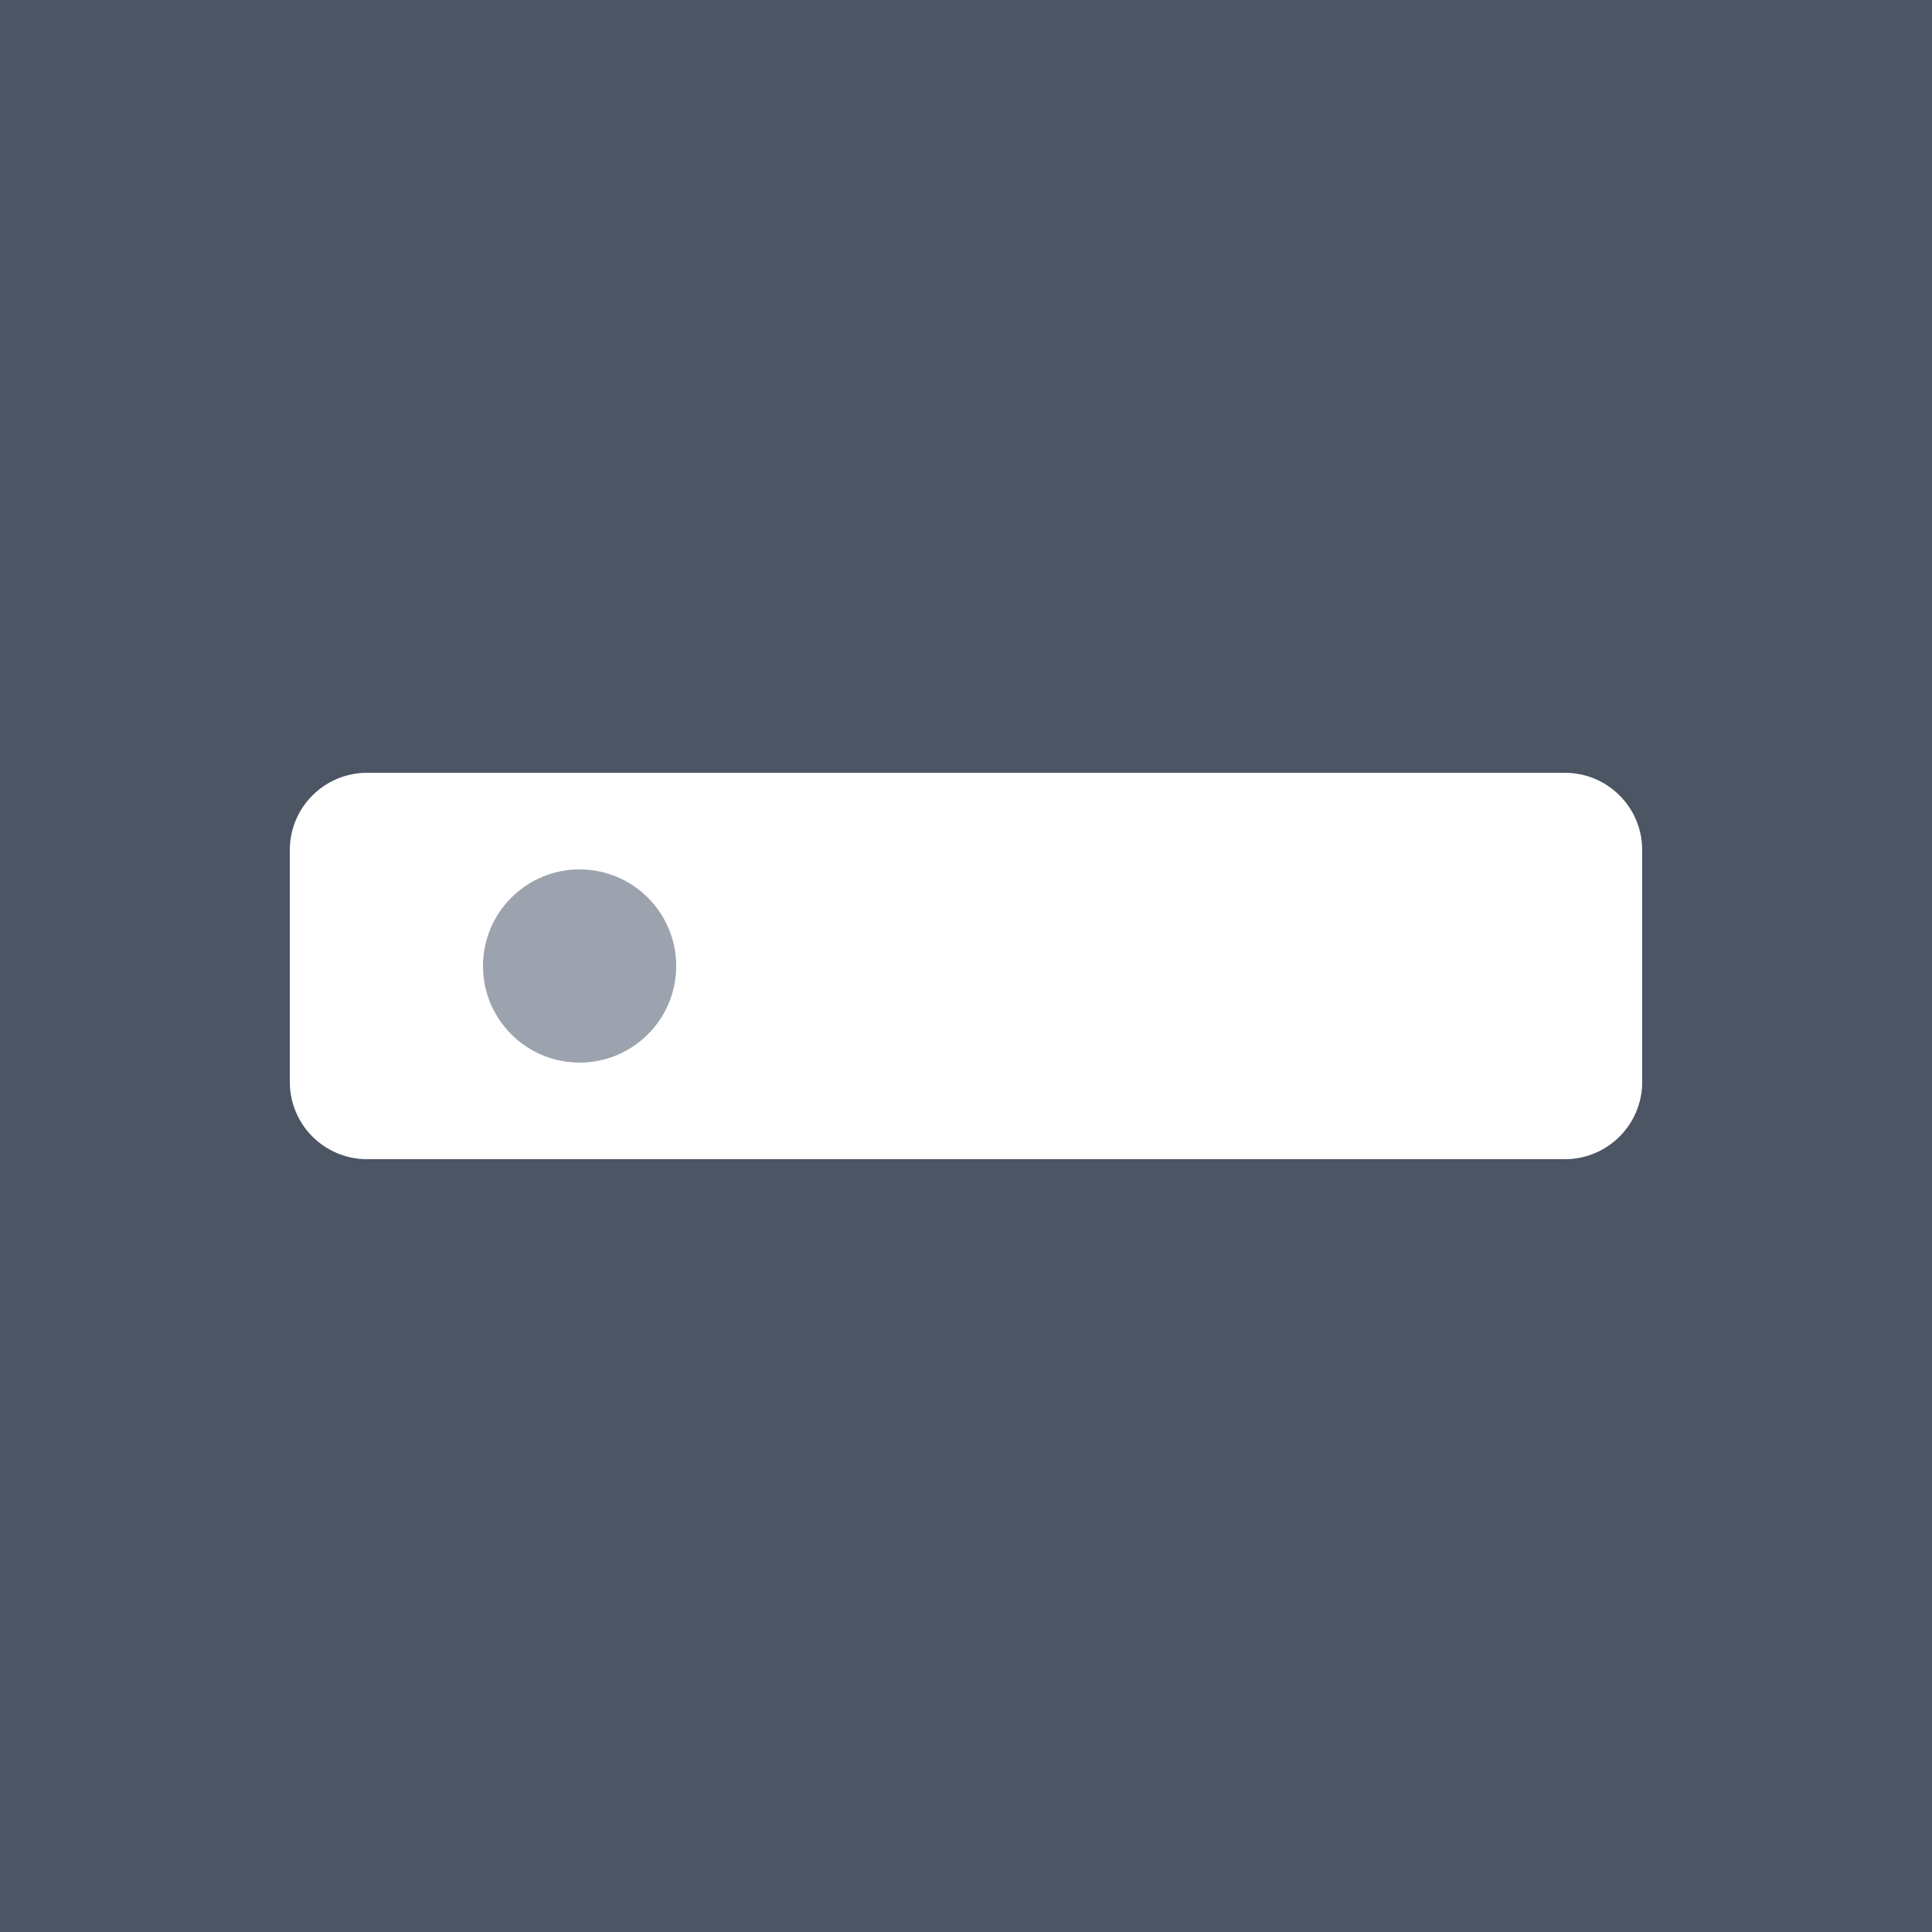
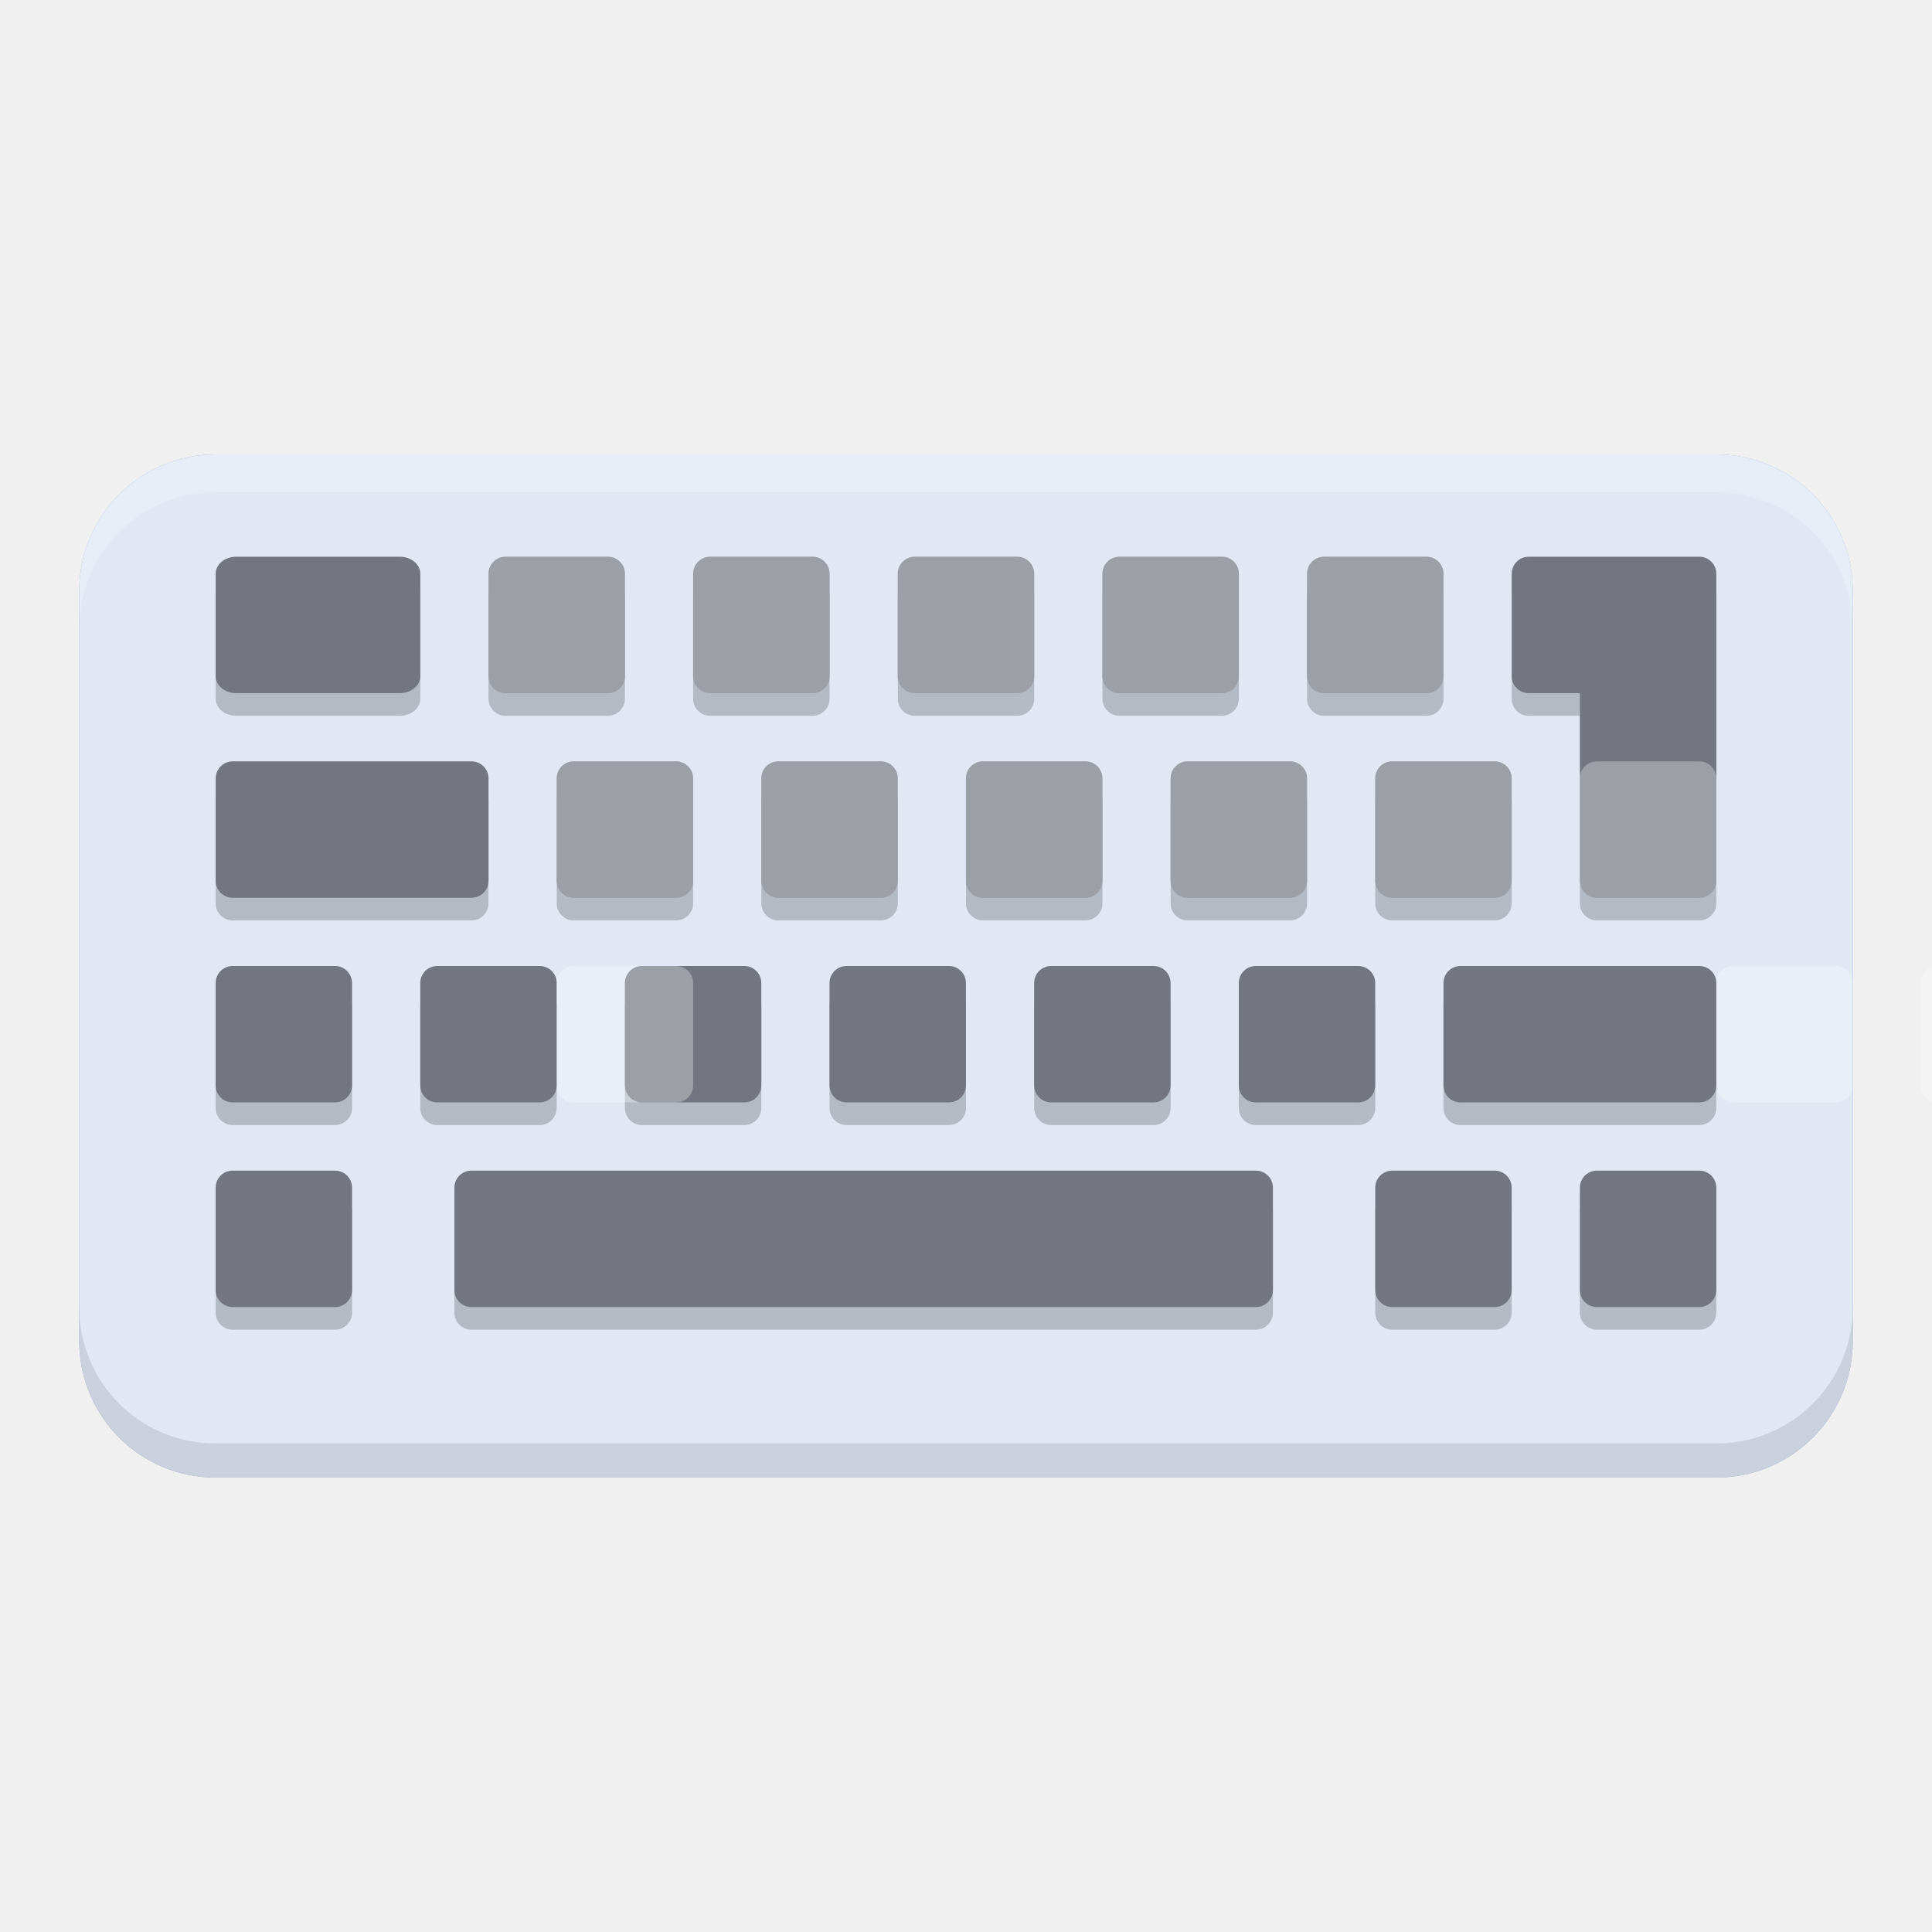
- <svg xmlns="http://www.w3.org/2000/svg" viewBox="0 0 100 100">
-   <rect width="100" height="100" fill="#4b5563" />
-   <rect x="15" y="40" width="70" height="20" rx="4" fill="#ffffff" />
-   <circle cx="30" cy="50" r="5" fill="#9ca3af" />
+ <svg xmlns="http://www.w3.org/2000/svg" version="1.1" viewBox="0 0 512 512">
+   <rect x="21" y="120.42" width="470" height="271.15" rx="36.154" ry="36.154" enable-background="new" fill="#678bc8" style="paint-order:normal" />
+   <rect x="21" y="120.42" width="470" height="271.15" rx="36.154" ry="36.154" enable-background="new" fill="#fff" opacity=".8" style="paint-order:normal" />
+   <path d="m62.576 153.54c-3.004 0-5.422 2.014-5.422 4.518        v27.115c0 2.504 2.417 4.519 5.422 4.519h43.385c3.004 0 5.424-2.016 5.424-4.519        v-27.115c0-2.504-2.419-4.518-5.424-4.518zm71.404 0c-0.626 0-1.221 0.125-1.762 0.354        -0.271 0.114-0.527 0.254-0.768 0.416-0.24 0.162-0.464 0.347-0.668 0.551        -0.205 0.204-0.39 0.427-0.553 0.668-0.324 0.48-0.558 1.028-0.678 1.617        -0.06 0.295-0.092 0.599-0.092 0.912v27.115c0 0.313 0.032 0.617 0.092 0.912        0.019 0.091 0.058 0.174 0.082 0.264 0.054 0.199 0.103 0.401 0.182 0.588        0.114 0.27 0.252 0.526 0.414 0.766 0.073 0.109 0.168 0.201 0.25 0.303        0.1 0.123 0.191 0.255 0.303 0.367 0.817 0.817 1.945 1.32 3.197 1.32h27.115        c2.504 0 4.519-2.016 4.519-4.519v-27.115c0-1.878-1.135-3.48-2.758-4.164        -0.541-0.228-1.137-0.354-1.762-0.354zm54.23 0c-2.504 0-4.519 2.014-4.519 4.518        v27.115c0 2.504 2.016 4.519 4.519 4.519h27.115c2.504 0 4.519-2.016 4.519-4.519        v-27.115c0-2.504-2.016-4.518-4.519-4.518zm54.23 0c-2.504 0-4.518 2.014-4.518 4.518        v27.115c0 2.504 2.014 4.519 4.518 4.519h27.117c2.504 0 4.518-2.016 4.518-4.519        v-27.115c0-2.504-2.014-4.518-4.518-4.518zm54.232 0c-2.504 0-4.519 2.014-4.519 4.518        v27.115c0 2.504 2.016 4.519 4.519 4.519h27.115c2.504 0 4.519-2.016 4.519-4.519        v-27.115c0-2.504-2.016-4.518-4.519-4.518zm54.23 0c-2.504 0-4.519 2.014-4.519 4.518        v27.115c0 2.504 2.016 4.519 4.519 4.519h27.115c2.504 0 4.519-2.016 4.519-4.519        v-27.115c0-2.504-2.016-4.518-4.519-4.518zm54.23 0c-2.504 0-4.519 2.014-4.519 4.518        v27.115c0 2.504 2.016 4.519 4.519 4.519h13.557v49.713c0 2.504 2.016 4.518 4.519 4.518        h27.115c2.504 0 4.519-2.014 4.519-4.518v-81.348c0-2.504-2.016-4.518-4.519-4.518h-27.115zm-343.46 54.23        c-2.504 0-4.519 2.016-4.519 4.519v27.115c0 2.504 2.016 4.518 4.519 4.518h63.268        c2.504 0 4.519-2.014 4.519-4.518v-27.115c0-2.504-2.016-4.519-4.519-4.519zm90.385 0        c-2.504 0-4.519 2.016-4.519 4.519v27.115c0 2.504 2.016 4.518 4.519 4.518h27.115        c2.504 0 4.518-2.014 4.518-4.518v-27.115c0-2.504-2.014-4.519-4.518-4.519zm54.23 0        c-2.504 0-4.519 2.016-4.519 4.519v27.115c0 2.504 2.016 4.518 4.519 4.518h27.115        c2.504 0 4.519-2.014 4.519-4.518v-27.115c0-2.504-2.016-4.519-4.519-4.519zm54.23 0        c-2.504 0-4.519 2.016-4.519 4.519v27.115c0 2.504 2.016 4.518 4.519 4.518h27.115        c2.504 0 4.519-2.014 4.519-4.518v-27.115c0-2.504-2.016-4.519-4.519-4.519zm54.23 0        c-2.504 0-4.519 2.016-4.519 4.519v27.115c0 2.504 2.016 4.518 4.519 4.518h27.115        c2.504 0 4.519-2.014 4.519-4.518v-27.115c0-2.504-2.016-4.519-4.519-4.519zm54.23 0        c-2.504 0-4.519 2.016-4.519 4.519v27.115c0 2.504 2.016 4.518 4.519 4.518h27.115        c2.504 0 4.519-2.014 4.519-4.518v-27.115c0-2.504-2.016-4.519-4.519-4.519zm-307.31 54.23        c-2.504 0-4.519 2.016-4.519 4.519v27.115c0 2.504 2.016 4.519 4.519 4.519h27.115        c2.504 0 4.519-2.016 4.519-4.519v-27.115c0-2.504-2.016-4.519-4.519-4.519zm54.23 0        c-2.504 0-4.519 2.016-4.519 4.519v27.115c0 2.504 2.016 4.519 4.519 4.519h27.115        c2.504 0 4.519-2.016 4.519-4.519v-27.115c0-2.504-2.016-4.519-4.519-4.519zm54.23 0        c-2.504 0-4.519 2.016-4.519 4.519v27.115c0 0.939 0.283 1.808 0.77 2.529        0.162 0.24 0.347 0.464 0.551 0.668 0.112 0.112 0.244 0.203 0.367 0.303        0.101 0.082 0.192 0.177 0.301 0.25h2e-3c0.084 0.057 0.18 0.096 0.268 0.146        0.356 0.206 0.739 0.365 1.148 0.469 0.068 0.017 0.13 0.048 0.199 0.062h2e-3        c0.294 0.06 0.6 0.092 0.912 0.092h27.115c0.313 0 0.617-0.032 0.912-0.092        0.589-0.12 1.136-0.353 1.617-0.678 0.241-0.162 0.465-0.348 0.67-0.553        0.204-0.204 0.389-0.428 0.551-0.668 0.486-0.721 0.77-1.59 0.77-2.529        v-27.115c0-0.313-0.032-0.617-0.092-0.912v-2e-3c-0.06-0.294-0.148-0.578-0.262-0.848v-2e-3        c-0.114-0.27-0.254-0.526-0.416-0.766v-2e-3c-0.162-0.24-0.347-0.464-0.551-0.668        -0.817-0.817-1.947-1.32-3.199-1.32zm54.23 0c-2.504 0-4.519 2.016-4.519 4.519        v27.115c0 2.504 2.016 4.519 4.519 4.519h27.115c2.504 0 4.519-2.016 4.519-4.519        v-27.115c0-2.504-2.016-4.519-4.519-4.519zm54.23 0c-2.504 0-4.519 2.016-4.519 4.519        v27.115c0 2.504 2.016 4.519 4.519 4.519h27.115c2.504 0 4.519-2.016 4.519-4.519        v-27.115c0-2.504-2.016-4.519-4.519-4.519zm54.23 0c-2.504 0-4.518 2.016-4.518 4.519        v27.115c0 2.504 2.014 4.519 4.518 4.519h27.115c2.504 0 4.519-2.016 4.519-4.519        v-27.115c0-2.504-2.016-4.519-4.519-4.519zm54.232 0c-2.504 0-4.519 2.016-4.519 4.519        v27.115c0 2.504 2.016 4.519 4.519 4.519h63.268c2.504 0 4.519-2.016 4.519-4.519        v-27.115c0-2.504-2.016-4.519-4.519-4.519zm-325.38 54.23c-2.504 0-4.519 2.016-4.519 4.519        v27.115c0 2.504 2.016 4.519 4.519 4.519h27.115c2.504 0 4.519-2.016 4.519-4.519        v-27.115c0-2.504-2.016-4.519-4.519-4.519zm63.268 0c-2.504 0-4.518 2.016-4.518 4.519        v27.115c0 2.504 2.014 4.519 4.518 4.519h207.88c2.504 0 4.519-2.016 4.519-4.519        v-27.115c0-2.504-2.016-4.519-4.519-4.519zm244.04 0c-2.504 0-4.519 2.016-4.519 4.519        v27.115c0 2.504 2.016 4.519 4.519 4.519h27.115c2.504 0 4.519-2.016 4.519-4.519        v-27.115c0-2.504-2.016-4.519-4.519-4.519zm54.23 0c-2.504 0-4.519 2.016-4.519 4.519        v27.115c0 2.504 2.016 4.519 4.519 4.519h27.115c2.504 0 4.519-2.016 4.519-4.519        v-27.115c0-2.504-2.016-4.519-4.519-4.519z" enable-background="new" opacity=".2" style="paint-order:normal" />
+   <path d="m133.98 147.54c-0.626 0-1.221 0.125-1.762 0.354        -0.271 0.114-0.527 0.254-0.768 0.416-0.24 0.162-0.464 0.347-0.668 0.551        -0.205 0.204-0.39 0.427-0.553 0.668-0.324 0.48-0.558 1.028-0.678 1.617        -0.06 0.295-0.092 0.599-0.092 0.912v27.115c0 0.313 0.032 0.617 0.092 0.912        0.019 0.091 0.058 0.174 0.082 0.264 0.054 0.199 0.103 0.401 0.182 0.588        0.114 0.27 0.252 0.526 0.414 0.766 0.073 0.109 0.168 0.201 0.25 0.303        0.1 0.123 0.191 0.255 0.303 0.367 0.817 0.817 1.945 1.32 3.197 1.32h27.115        c2.504 0 4.519-2.016 4.519-4.519v-27.115c0-1.878-1.135-3.48-2.758-4.164        -0.541-0.228-1.137-0.354-1.762-0.354zm54.23 0c-2.504 0-4.519 2.014-4.519 4.518        v27.115c0 2.504 2.016 4.519 4.519 4.519h27.115c2.504 0 4.519-2.016 4.519-4.519        v-27.115c0-2.504-2.016-4.518-4.519-4.518zm54.23 0c-2.504 0-4.518 2.014-4.518 4.518        v27.115c0 2.504 2.014 4.519 4.518 4.519h27.117c2.504 0 4.518-2.016 4.518-4.519        v-27.115c0-2.504-2.014-4.518-4.518-4.518zm54.232 0c-2.504 0-4.519 2.014-4.519 4.518        v27.115c0 2.504 2.016 4.519 4.519 4.519h27.115c2.504 0 4.519-2.016 4.519-4.519        v-27.115c0-2.504-2.016-4.518-4.519-4.518zm54.23 0c-2.504 0-4.519 2.014-4.519 4.518        v27.115c0 2.504 2.016 4.519 4.519 4.519h27.115c2.504 0 4.519-2.016 4.519-4.519        v-27.115c0-2.504-2.016-4.518-4.519-4.518zm-198.85 54.23c-2.504 0-4.519 2.016-4.519 4.519        v27.115c0 2.504 2.016 4.518 4.519 4.518h27.115c2.504 0 4.518-2.014 4.518-4.518        v-27.115c0-2.504-2.014-4.519-4.518-4.519zm54.23 0c-2.504 0-4.519 2.016-4.519 4.519        v27.115c0 2.504 2.016 4.518 4.519 4.518h27.115c2.504 0 4.519-2.014 4.519-4.518        v-27.115c0-2.504-2.016-4.519-4.519-4.519zm54.23 0c-2.504 0-4.519 2.016-4.519 4.519        v27.115c0 2.504 2.016 4.518 4.519 4.518h27.115c2.504 0 4.519-2.014 4.519-4.518        v-27.115c0-2.504-2.016-4.519-4.519-4.519zm54.23 0c-2.504 0-4.519 2.016-4.519 4.519        v27.115c0 2.504 2.016 4.518 4.519 4.518h27.115c2.504 0 4.519-2.014 4.519-4.518        v-27.115c0-2.504-2.016-4.519-4.519-4.519zm54.23 0c-2.504 0-4.519 2.016-4.519 4.519        v27.115c0 2.504 2.016 4.518 4.519 4.518h27.115c2.504 0 4.519-2.014 4.519-4.518        v-27.115c0-2.504-2.016-4.519-4.519-4.519zm-307.31 54.23c-2.504 0-4.519 2.016-4.519 4.519        v27.115c0 2.504 2.016 4.519 4.519 4.519h27.115c2.504 0 4.519-2.016 4.519-4.519        v-27.115c0-2.504-2.016-4.519-4.519-4.519zm54.23 0c-2.504 0-4.519 2.016-4.519 4.519        v27.115c0 2.504 2.016 4.519 4.519 4.519h27.115c2.504 0 4.519-2.016 4.519-4.519        v-27.115c0-2.504-2.016-4.519-4.519-4.519zm54.23 0c-2.504 0-4.519 2.016-4.519 4.519        v27.115c0 0.939 0.283 1.808 0.77 2.529 0.162 0.24 0.347 0.464 0.551 0.668        0.112 0.112 0.244 0.203 0.367 0.303 0.101 0.082 0.192 0.177 0.301 0.25        4.1e-4 2.8e-4 2e-3 -2.9e-4 2e-3 0 0.084 0.057 0.18 0.096 0.268 0.146 0.356 0.206 0.739 0.365 1.148 0.469        0.068 0.017 0.13 0.048 0.199 0.062 6.2e-4 1.3e-4 1e-3 -1.2e-4 2e-3 0 0.294 0.06 0.6 0.092 0.912 0.092h27.115        c0.313 0 0.617-0.032 0.912-0.092 0.589-0.12 1.136-0.353 1.617-0.678 0.241-0.162 0.465-0.348 0.67-0.553        0.204-0.204 0.389-0.428 0.551-0.668 0.486-0.721 0.77-1.59 0.77-2.529        v-27.115c0-0.313-0.032-0.617-0.092-0.912-1.2e-4 -6.2e-4 1.3e-4 -1e-3 0-2e-3        -0.06-0.294-0.148-0.578-0.262-0.848-2.4e-4 -5.6e-4 2.4e-4 -1e-3 0-2e-3        -0.114-0.27-0.254-0.526-0.416-0.766-3.2e-4 -4.8e-4 3.2e-4 -1e-3 0-2e-3        -0.162-0.24-0.347-0.464-0.551-0.668-0.817-0.817-1.947-1.32-3.199-1.32zm54.23 0        c-2.504 0-4.519 2.016-4.519 4.519v27.115c0 2.504 2.016 4.519 4.519 4.519h27.115        c2.504 0 4.519-2.016 4.519-4.519v-27.115c0-2.504-2.016-4.519-4.519-4.519zm54.23 0        c-2.504 0-4.519 2.016-4.519 4.519v27.115c0 2.504 2.016 4.519 4.519 4.519h27.115        c2.504 0 4.519-2.016 4.519-4.519v-27.115c0-2.504-2.016-4.519-4.519-4.519zm54.23 0        c-2.504 0-4.518 2.016-4.518 4.519v27.115c0 2.504 2.014 4.519 4.518 4.519h27.115        c2.504 0 4.519-2.016 4.519-4.519v-27.115c0-2.504-2.016-4.519-4.519-4.519zm-271.15 54.23        c-2.504 0-4.519 2.016-4.519 4.519v27.115c0 2.504 2.016 4.519 4.519 4.519h27.115        c2.504 0 4.519-2.016 4.519-4.519v-27.115c0-2.504-2.016-4.519-4.519-4.519zm307.31 0        c-2.504 0-4.519 2.016-4.519 4.519v27.115c0 2.504 2.016 4.519 4.519 4.519h27.115        c2.504 0 4.519-2.016 4.519-4.519v-27.115c0-2.504-2.016-4.519-4.519-4.519zm54.23 0        c-2.504 0-4.519 2.016-4.519 4.519v27.115c0 2.504 2.016 4.519 4.519 4.519h27.115        c2.504 0 4.519-2.016 4.519-4.519v-27.115c0-2.504-2.016-4.519-4.519-4.519z" enable-background="new" fill="#737680" style="paint-order:normal" />
+   <path d="m62.576 147.54c-3.004 0-5.422 2.014-5.422 4.518        v27.115c0 2.504 2.417 4.519 5.422 4.519h43.385c3.004 0 5.424-2.016 5.424-4.519        v-27.115c0-2.504-2.419-4.518-5.424-4.518zm342.56 0c-2.504 0-4.519 2.014-4.519 4.518        v27.115c0 2.504 2.016 4.519 4.519 4.519h13.557v49.713c0 2.504 2.016 4.518 4.519 4.518        h27.115c2.504 0 4.519-2.014 4.519-4.518v-81.348c0-2.504-2.016-4.518-4.519-4.518h-27.115zm-343.46 54.23        c-2.504 0-4.519 2.016-4.519 4.519v27.115c0 2.504 2.016 4.518 4.519 4.518h63.268        c2.504 0 4.519-2.014 4.519-4.518v-27.115c0-2.504-2.016-4.519-4.519-4.519zm325.38 54.23        c-2.504 0-4.519 2.016-4.519 4.519v27.115c0 2.504 2.016 4.519 4.519 4.519h63.268        c2.504 0 4.519-2.016 4.519-4.519v-27.115c0-2.504-2.016-4.519-4.519-4.519zm-262.12 54.23        c-2.504 0-4.518 2.016-4.518 4.519v27.115c0 2.504 2.014 4.519 4.518 4.519h207.88        c2.504 0 4.519-2.016 4.519-4.519v-27.115c0-2.504-2.016-4.519-4.519-4.519z" enable-background="new" fill="#737680" style="paint-order:normal" />
+   <path d="m57.154 120.42c-20.029 0-36.154 16.125-36.154 36.154v10        c0-20.029 16.125-36.154 36.154-36.154h397.69c20.029 0 36.154 16.125 36.154 36.154v-10        c0-20.029-16.125-36.154-36.154-36.154z" enable-background="new" fill="#fff" opacity=".2" style="paint-order:normal" />
+   <path d="m21 346.38v9.039c0 20.029 16.125 36.152 36.154 36.152h397.69c20.029 0 36.154-16.123 36.154-36.152        v-9.039c0 20.029-16.125 36.154-36.154 36.154h-397.69c-20.029 0-36.154-16.125-36.154-36.154z" enable-background="new" opacity=".1" style="paint-order:normal" />
+   <path d="m133.98 147.54c-0.626 0-1.221 0.125-1.762 0.354        -0.271 0.114-0.527 0.254-0.768 0.416-0.24 0.162-0.464 0.347-0.668 0.551        -0.205 0.204-0.39 0.427-0.553 0.668-0.324 0.48-0.558 1.028-0.678 1.617        -0.06 0.295-0.092 0.599-0.092 0.912v27.115c0 0.313 0.032 0.617 0.092 0.912        0.019 0.091 0.058 0.174 0.082 0.264 0.054 0.199 0.103 0.401 0.182 0.588        0.114 0.27 0.252 0.526 0.414 0.766 0.073 0.109 0.168 0.201 0.25 0.303        0.1 0.123 0.191 0.255 0.303 0.367 0.817 0.817 1.945 1.32 3.197 1.32h27.115        c2.504 0 4.519-2.016 4.519-4.519v-27.115c0-1.878-1.135-3.48-2.758-4.164        -0.541-0.228-1.137-0.354-1.762-0.354zm54.23 0c-2.504 0-4.519 2.014-4.519 4.518        v27.115c0 2.504 2.016 4.519 4.519 4.519h27.115c2.504 0 4.519-2.016 4.519-4.519        v-27.115c0-2.504-2.016-4.518-4.519-4.518zm54.23 0c-2.504 0-4.518 2.014-4.518 4.518        v27.115c0 2.504 2.014 4.519 4.518 4.519h27.117c2.504 0 4.518-2.016 4.518-4.519        v-27.115c0-2.504-2.014-4.518-4.518-4.518zm54.232 0c-2.504 0-4.519 2.014-4.519 4.518        v27.115c0 2.504 2.016 4.519 4.519 4.519h27.115c2.504 0 4.519-2.016 4.519-4.519        v-27.115c0-2.504-2.016-4.518-4.519-4.518zm54.23 0c-2.504 0-4.519 2.014-4.519 4.518        v27.115c0 2.504 2.016 4.519 4.519 4.519h27.115c2.504 0 4.519-2.016 4.519-4.519        v-27.115c0-2.504-2.016-4.518-4.519-4.518zm-198.85 54.23c-2.504 0-4.519 2.016-4.519 4.519        v27.115c0 2.504 2.016 4.518 4.519 4.518h27.115c2.504 0 4.518-2.014 4.518-4.518        v-27.115c0-2.504-2.014-4.519-4.518-4.519zm54.23 0c-2.504 0-4.519 2.016-4.519 4.519        v27.115c0 2.504 2.016 4.518 4.519 4.518h27.115c2.504 0 4.519-2.014 4.519-4.518        v-27.115c0-2.504-2.016-4.519-4.519-4.519zm54.23 0c-2.504 0-4.519 2.016-4.519 4.519        v27.115c0 0.939 0.283 1.808 0.77 2.529 0.162 0.24 0.347 0.464 0.551 0.668        0.112 0.112 0.244 0.203 0.367 0.303 0.101 0.082 0.192 0.177 0.301 0.25        4.1e-4 2.8e-4 2e-3 -2.9e-4 2e-3 0 0.084 0.057 0.18 0.096 0.268 0.146 0.356 0.206 0.739 0.365 1.148 0.469        0.068 0.017 0.13 0.048 0.199 0.062 6.2e-4 1.3e-4 1e-3 -1.2e-4 2e-3 0 0.294 0.06 0.6 0.092 0.912 0.092h27.115        c0.313 0 0.617-0.032 0.912-0.092 0.589-0.12 1.136-0.353 1.617-0.678 0.241-0.162 0.465-0.348 0.67-0.553        0.204-0.204 0.389-0.428 0.551-0.668 0.486-0.721 0.77-1.59 0.77-2.529        v-27.115c0-0.313-0.032-0.617-0.092-0.912-1.2e-4 -6.2e-4 1.3e-4 -1e-3 0-2e-3        -0.06-0.294-0.148-0.578-0.262-0.848-2.4e-4 -5.6e-4 2.4e-4 -1e-3 0-2e-3        -0.114-0.27-0.254-0.526-0.416-0.766-3.2e-4 -4.8e-4 3.2e-4 -1e-3 0-2e-3        -0.162-0.24-0.347-0.464-0.551-0.668-0.817-0.817-1.947-1.32-3.199-1.32zm54.23 0        c-2.504 0-4.519 2.016-4.519 4.519v27.115c0 2.504 2.016 4.519 4.519 4.519h27.115        c2.504 0 4.519-2.016 4.519-4.519v-27.115c0-2.504-2.016-4.519-4.519-4.519zm54.23 0        c-2.504 0-4.519 2.016-4.519 4.519v27.115c0 2.504 2.016 4.519 4.519 4.519h27.115        c2.504 0 4.519-2.016 4.519-4.519v-27.115c0-2.504-2.016-4.519-4.519-4.519zm54.23 0        c-2.504 0-4.518 2.016-4.518 4.519v27.115c0 2.504 2.014 4.519 4.518 4.519h27.115        c2.504 0 4.519-2.016 4.519-4.519v-27.115c0-2.504-2.016-4.519-4.519-4.519zm-271.15 54.23        c-2.504 0-4.519 2.016-4.519 4.519v27.115c0 2.504 2.016 4.519 4.519 4.519h27.115        c2.504 0 4.519-2.016 4.519-4.519v-27.115c0-2.504-2.016-4.519-4.519-4.519zm307.31 0        c-2.504 0-4.519 2.016-4.519 4.519v27.115c0 2.504 2.016 4.519 4.519 4.519h27.115        c2.504 0 4.519-2.016 4.519-4.519v-27.115c0-2.504-2.016-4.519-4.519-4.519zm54.23 0        c-2.504 0-4.519 2.016-4.519 4.519v27.115c0 2.504 2.016 4.519 4.519 4.519h27.115        c2.504 0 4.519-2.016 4.519-4.519v-27.115c0-2.504-2.016-4.519-4.519-4.519z" enable-background="new" fill="#fff" opacity=".3" style="paint-order:normal" />
</svg>
